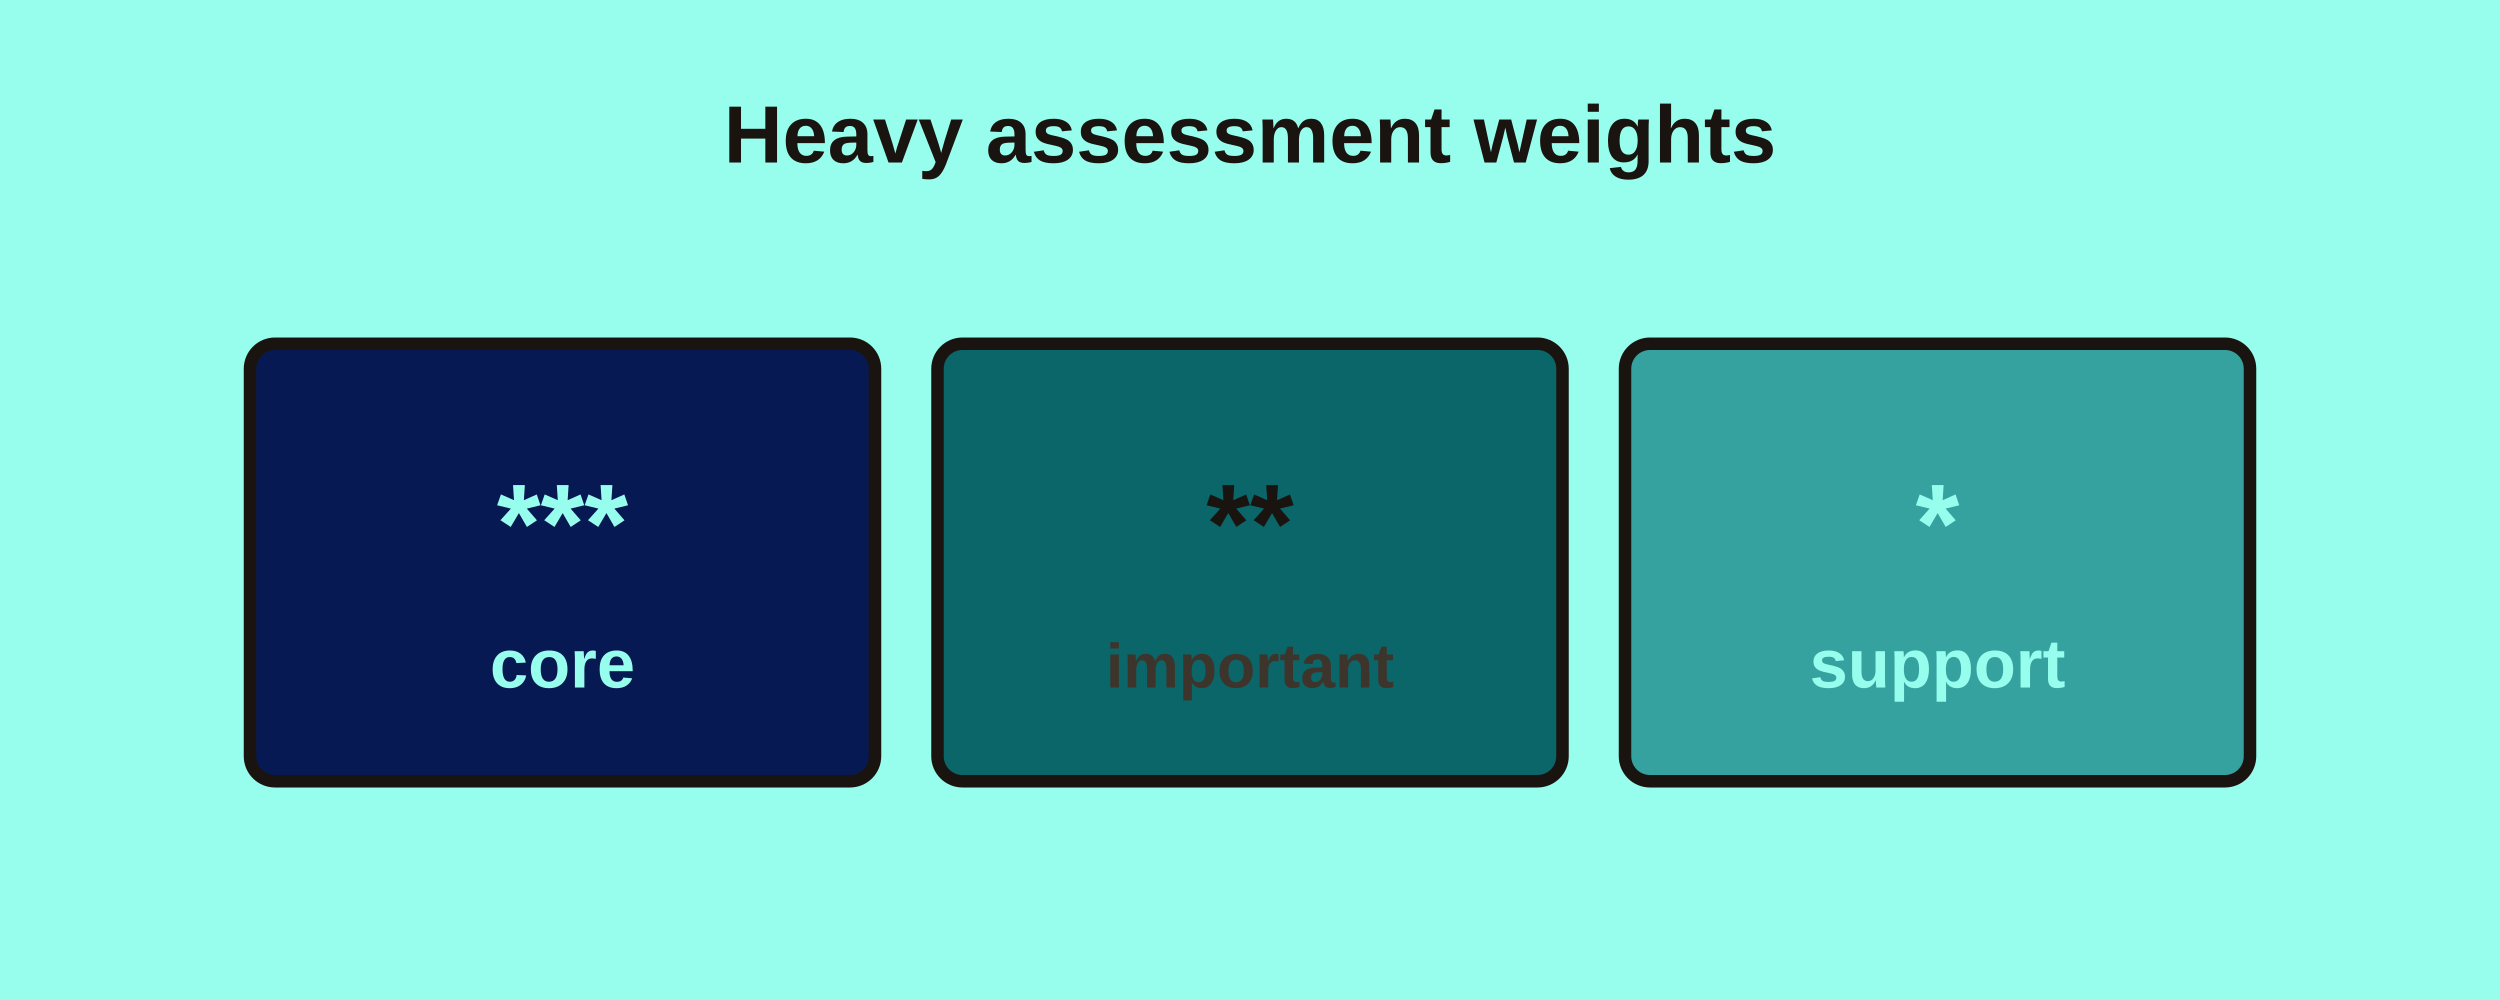
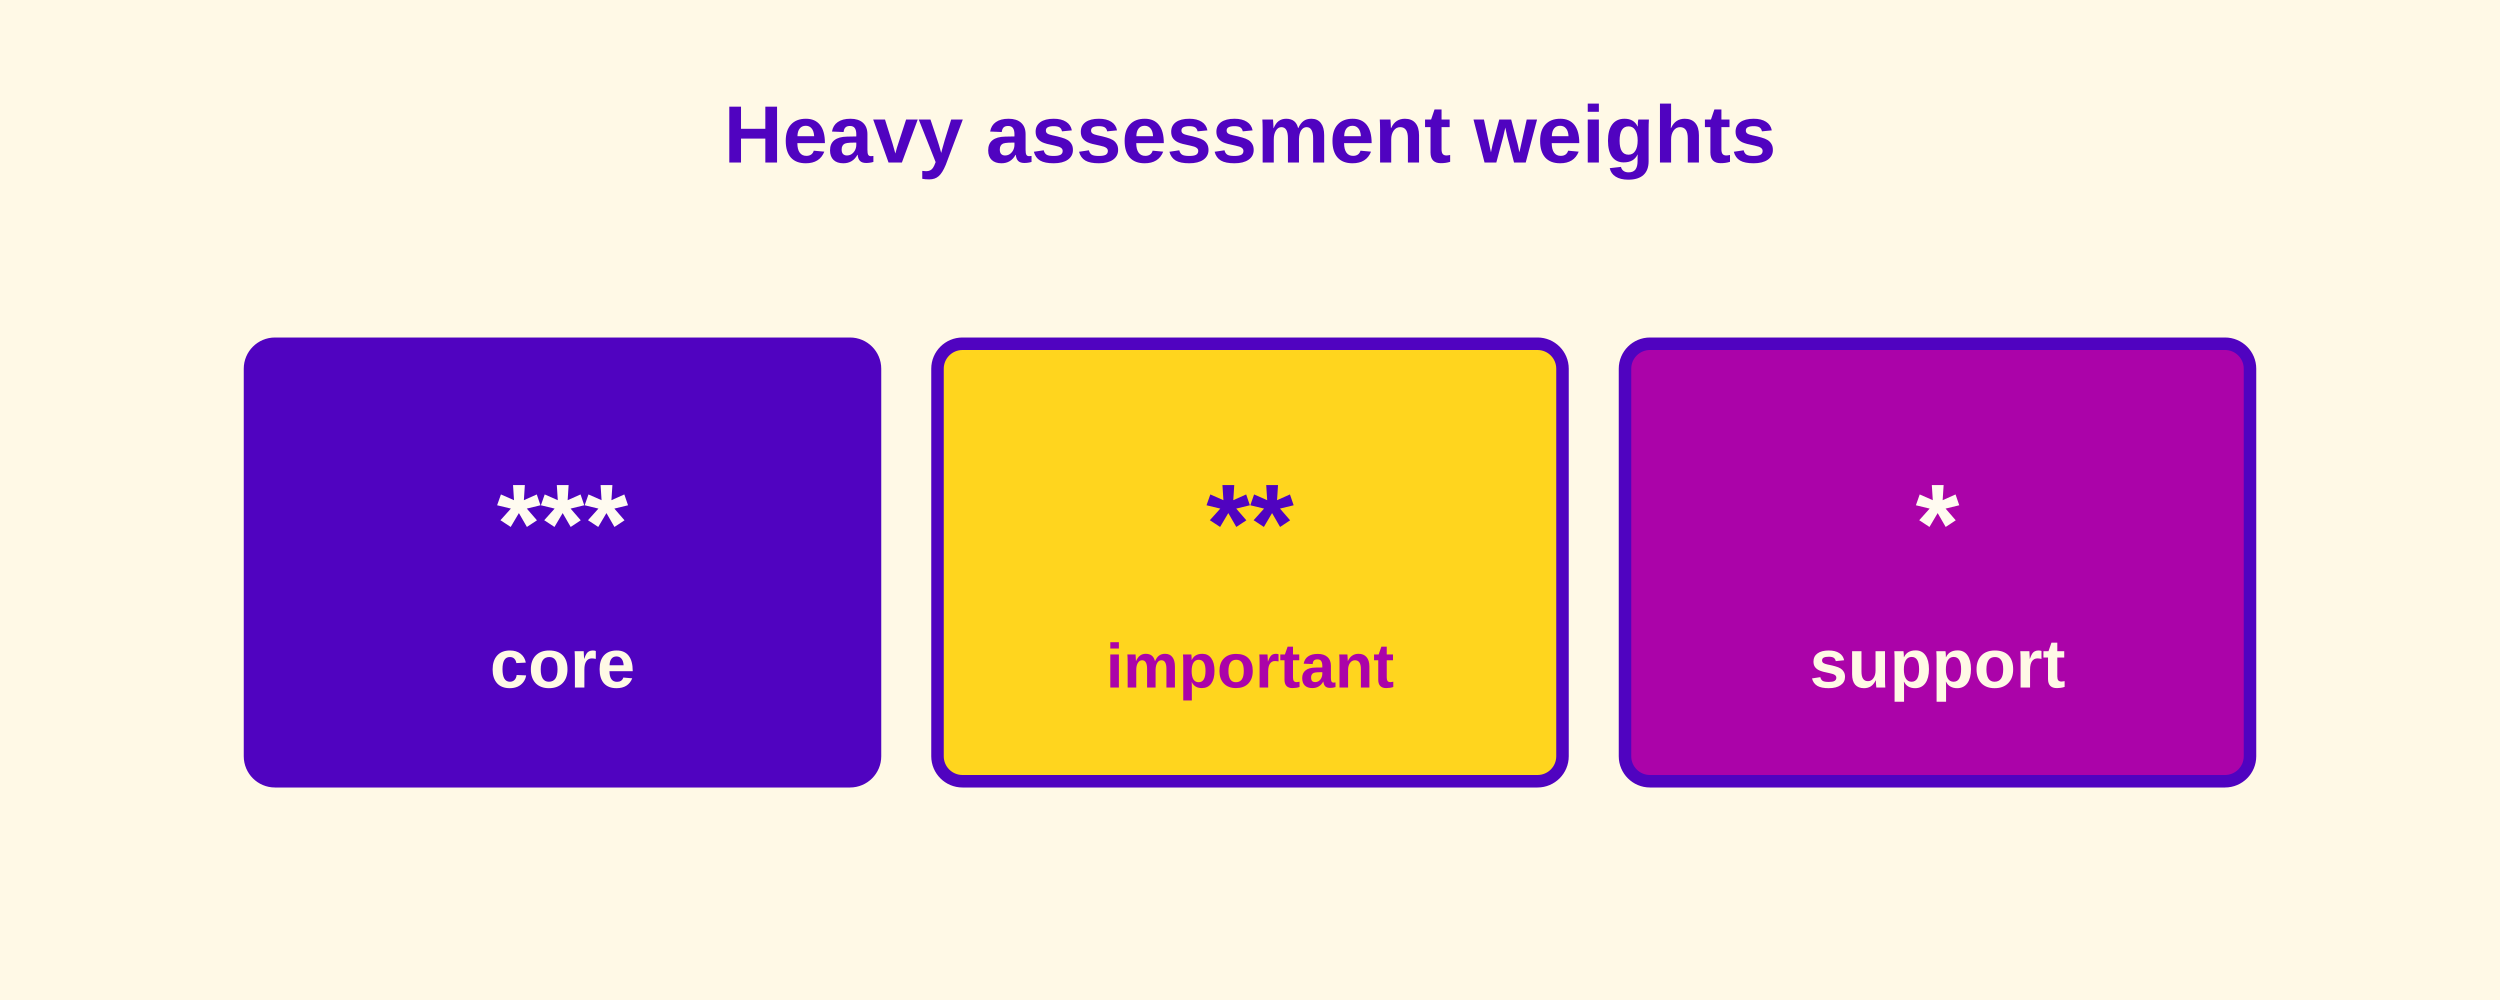
<svg xmlns="http://www.w3.org/2000/svg" viewBox="0 0 400 160" width="400" height="160" role="img">
-   <rect width="400" height="160" fill="#97FEED" />
-   <text x="200" y="26" fill="#1A1410" font-size="13" font-weight="600" font-family="Segoe UI, Arial, sans-serif" text-anchor="middle">Heavy assessment weights</text>
-   <rect x="40" y="55" width="100" height="70" rx="4" fill="#071952" stroke="#1A1410" stroke-width="2" />
-   <text x="90" y="90" fill="#97FEED" font-size="18" font-weight="600" font-family="Segoe UI, Arial, sans-serif" text-anchor="middle">***</text>
-   <text x="90" y="110" fill="#97FEED" font-size="11" font-weight="600" font-family="Segoe UI, Arial, sans-serif" text-anchor="middle">core</text>
-   <rect x="150" y="55" width="100" height="70" rx="4" fill="#0B666A" stroke="#1A1410" stroke-width="2" />
-   <text x="200" y="90" fill="#1A1410" font-size="18" font-weight="600" font-family="Segoe UI, Arial, sans-serif" text-anchor="middle">**</text>
-   <text x="200" y="110" fill="#3D342C" font-size="10" font-weight="600" font-family="Segoe UI, Arial, sans-serif" text-anchor="middle">important</text>
-   <rect x="260" y="55" width="100" height="70" rx="4" fill="#35A29F" stroke="#1A1410" stroke-width="2" />
-   <text x="310" y="90" fill="#97FEED" font-size="18" font-weight="600" font-family="Segoe UI, Arial, sans-serif" text-anchor="middle">*</text>
-   <text x="310" y="110" fill="#97FEED" font-size="11" font-weight="600" font-family="Segoe UI, Arial, sans-serif" text-anchor="middle">support</text>
+   <rect width="400" height="160" fill="#FFF9E6" />
+   <text x="200" y="26" fill="#5003C0" font-size="13" font-weight="600" font-family="Segoe UI, Arial, sans-serif" text-anchor="middle">Heavy assessment weights</text>
+   <rect x="40" y="55" width="100" height="70" rx="4" fill="#5003C0" stroke="#5003C0" stroke-width="2" />
+   <text x="90" y="90" fill="#FFFBF0" font-size="18" font-weight="600" font-family="Segoe UI, Arial, sans-serif" text-anchor="middle">***</text>
+   <text x="90" y="110" fill="#FFF9E6" font-size="11" font-weight="600" font-family="Segoe UI, Arial, sans-serif" text-anchor="middle">core</text>
+   <rect x="150" y="55" width="100" height="70" rx="4" fill="#FFD51E" stroke="#5003C0" stroke-width="2" />
+   <text x="200" y="90" fill="#5003C0" font-size="18" font-weight="600" font-family="Segoe UI, Arial, sans-serif" text-anchor="middle">**</text>
+   <text x="200" y="110" fill="#AB03A9" font-size="10" font-weight="600" font-family="Segoe UI, Arial, sans-serif" text-anchor="middle">important</text>
+   <rect x="260" y="55" width="100" height="70" rx="4" fill="#AB03A9" stroke="#5003C0" stroke-width="2" />
+   <text x="310" y="90" fill="#FFFBF0" font-size="18" font-weight="600" font-family="Segoe UI, Arial, sans-serif" text-anchor="middle">*</text>
+   <text x="310" y="110" fill="#FFF9E6" font-size="11" font-weight="600" font-family="Segoe UI, Arial, sans-serif" text-anchor="middle">support</text>
</svg>
